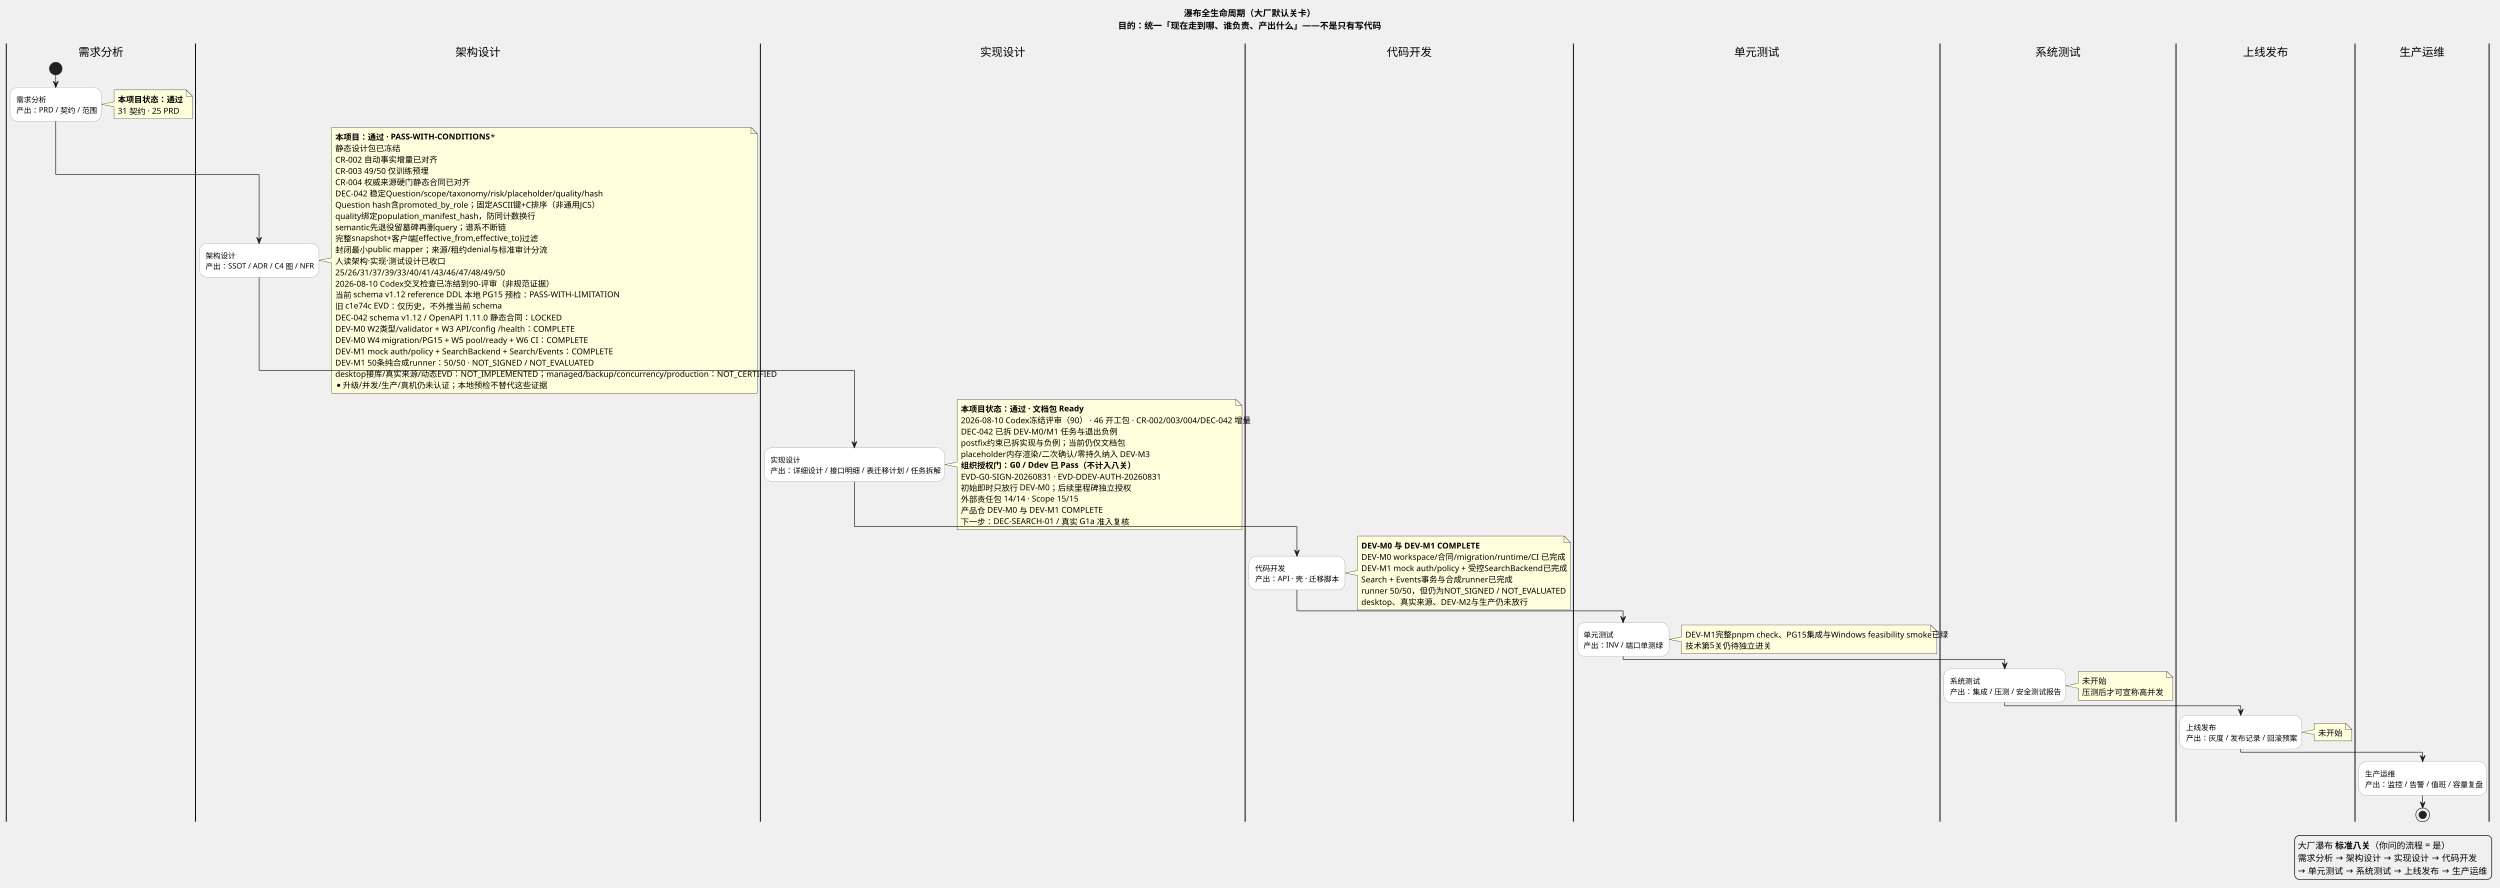
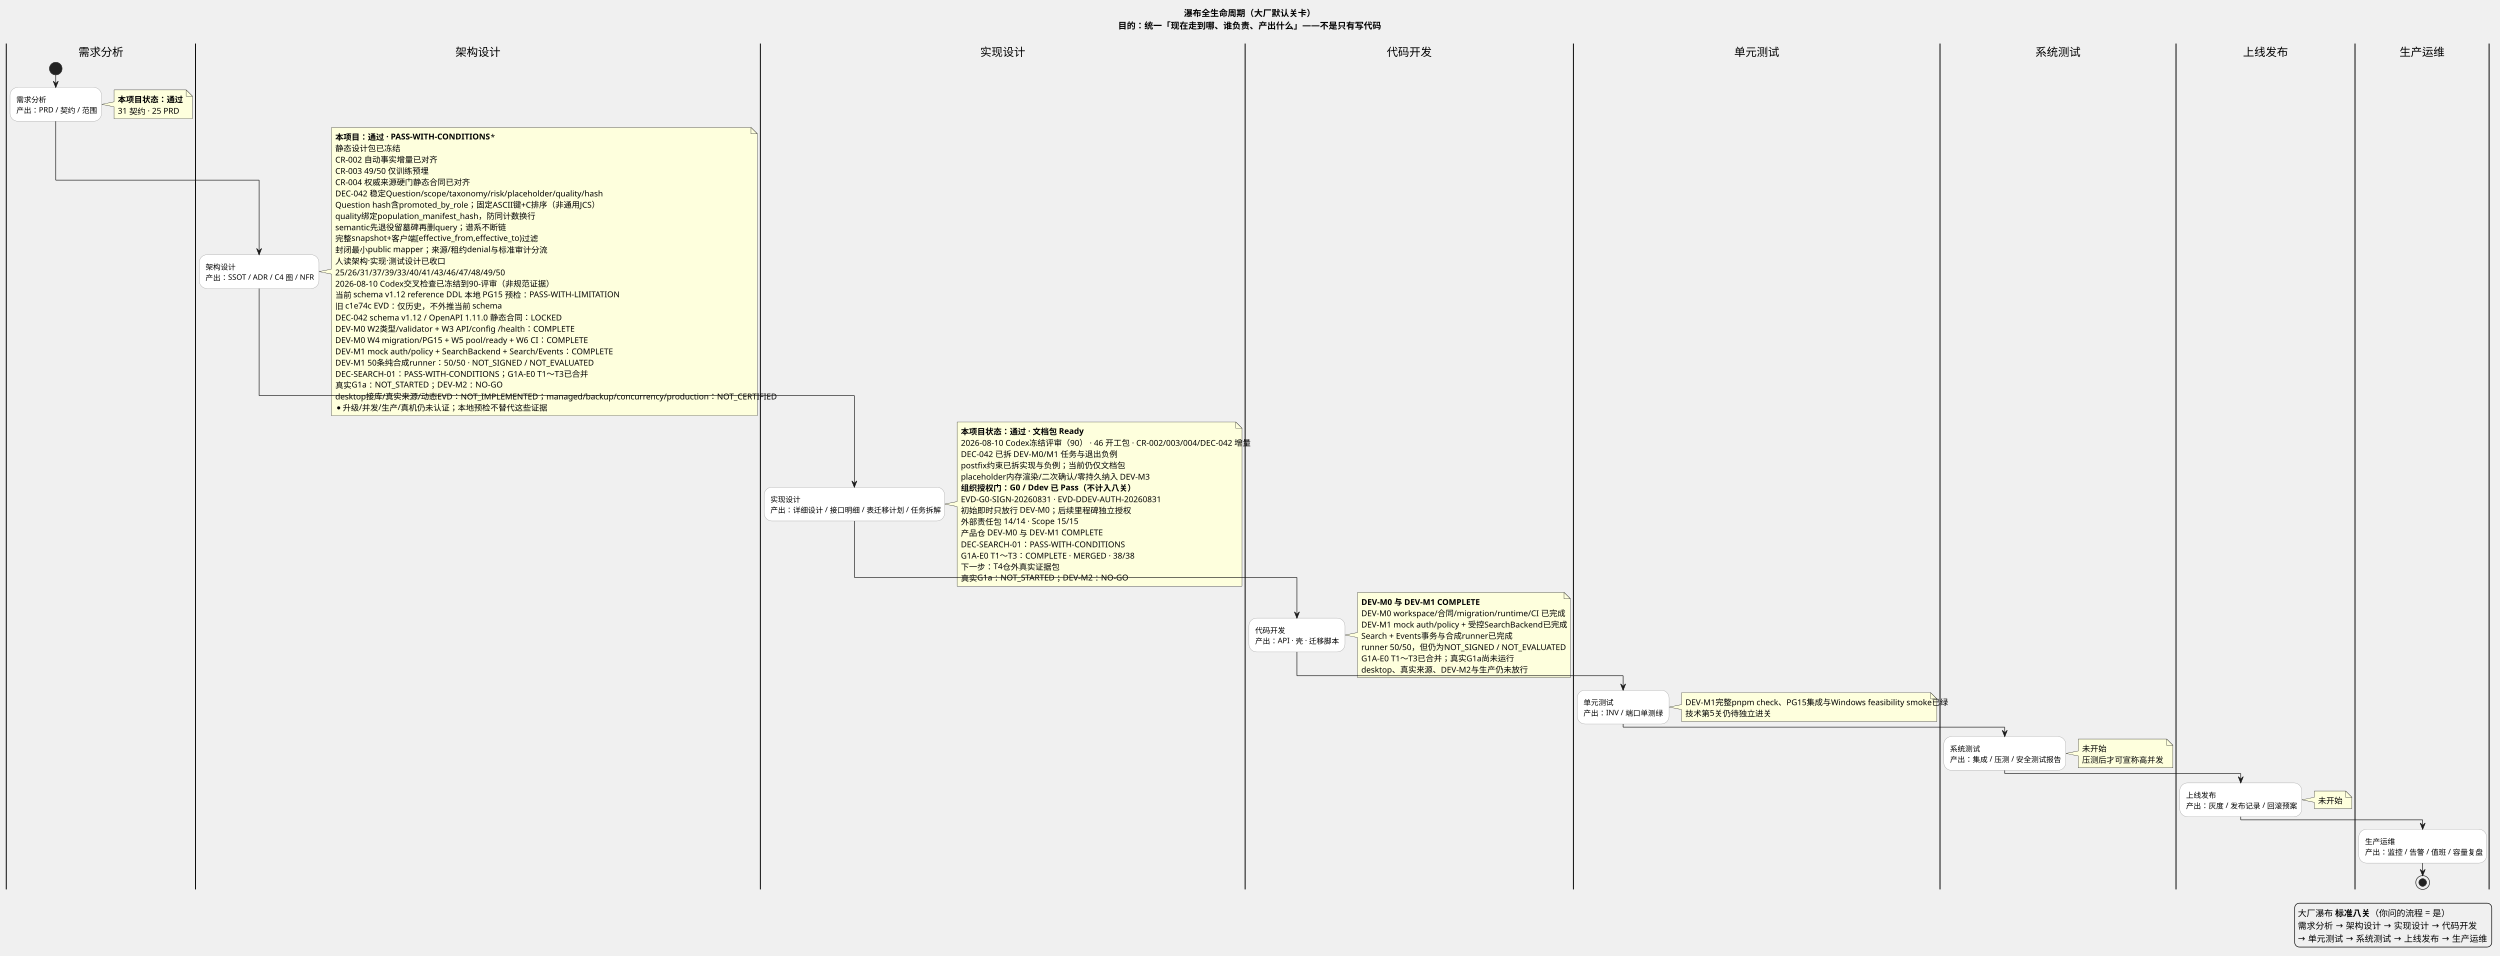
- <svg xmlns="http://www.w3.org/2000/svg" class="diagram-svg" version="1.1" viewBox="0 0 3990 1417" width="3990" height="1417">
+ <svg xmlns="http://www.w3.org/2000/svg" class="diagram-svg" version="1.1" viewBox="0 0 3990 1525" width="3990" height="1525">
  <defs />
  <g>
    <g class="title" data-source-line="9">
      <text x="1889.42" y="26" font-size="14" fill="#000000" xml:space="preserve" style="white-space: pre" font-weight="bold" font-family="'PingFang SC, Microsoft YaHei, sans-serif'">瀑布全生命周期（大厂默认关卡）</text>
      <text x="1784.42" y="46" font-size="14" fill="#000000" xml:space="preserve" style="white-space: pre" font-weight="bold" font-family="'PingFang SC, Microsoft YaHei, sans-serif'">目的：统一「现在走到哪、谁负责、产出什么」——不是只有写代码</text>
    </g>
    <rect x="10" y="69.50" width="3963.85" height="25" fill="#00000000" stroke="#00000000" stroke-width="1" />
    <circle cx="89.01" cy="109.50" r="10" fill="#222222" stroke="#222222" stroke-width="1" />
    <path d="M182.01,143.50 L182.01,162.50 L162.01,166.50 L182.01,170.50 L182.01,189.50 A0,0 0 0 0 182.01,189.50 L307.01,189.50 A0,0 0 0 0 307.01,189.50 L307.01,153.50 L297.01,143.50 L182.01,143.50 A0,0 0 0 0 182.01,143.50" fill="#FEFFDD" stroke="#181818" stroke-width="0.50" />
    <path d="M297.01,143.50 L297.01,153.50 L307.01,153.50 L297.01,143.50" fill="#FEFFDD" stroke="#181818" stroke-width="0.50" />
    <text x="188.01" y="163.50" font-size="13" fill="#000000" xml:space="preserve" style="white-space: pre" font-weight="bold" font-family="'PingFang SC, Microsoft YaHei, sans-serif'">本项目状态：通过</text>
    <text x="188.01" y="181.50" font-size="13" fill="#000000" xml:space="preserve" style="white-space: pre" font-family="'PingFang SC, Microsoft YaHei, sans-serif'">31 契约 · 25 PRD</text>
    <rect x="16" y="139.50" width="146.01" height="54" rx="12.50" ry="12.50" fill="#FFFFFF" stroke="#999999" stroke-width="0.50" />
    <text x="26" y="163.50" font-size="12" fill="#000000" xml:space="preserve" style="white-space: pre" font-family="'PingFang SC, Microsoft YaHei, sans-serif'">需求分析</text>
    <text x="26" y="180.50" font-size="12" fill="#000000" xml:space="preserve" style="white-space: pre" font-family="'PingFang SC, Microsoft YaHei, sans-serif'">产出：PRD / 契约 / 范围</text>
-     <line x1="10" y1="69.50" x2="10" y2="1311.50" stroke="#000000" stroke-width="1.50" />
-     <path d="M529.04,203.50 L529.04,411.50 L509.04,415.50 L529.04,419.50 L529.04,627.50 A0,0 0 0 0 529.04,627.50 L1208.54,627.50 A0,0 0 0 0 1208.54,627.50 L1208.54,213.50 L1198.54,203.50 L529.04,203.50 A0,0 0 0 0 529.04,203.50" fill="#FEFFDD" stroke="#181818" stroke-width="0.50" />
+     <line x1="10" y1="69.50" x2="10" y2="1419.50" stroke="#000000" stroke-width="1.50" />
+     <path d="M529.04,203.50 L529.04,429.50 L509.04,433.50 L529.04,437.50 L529.04,663.50 A0,0 0 0 0 529.04,663.50 L1208.54,663.50 A0,0 0 0 0 1208.54,663.50 L1208.54,213.50 L1198.54,203.50 L529.04,203.50 A0,0 0 0 0 529.04,203.50" fill="#FEFFDD" stroke="#181818" stroke-width="0.50" />
    <path d="M1198.54,203.50 L1198.54,213.50 L1208.54,213.50 L1198.54,203.50" fill="#FEFFDD" stroke="#181818" stroke-width="0.50" />
    <text x="535.04" y="223.50" font-size="13" fill="#000000" xml:space="preserve" style="white-space: pre" font-weight="bold" font-family="'PingFang SC, Microsoft YaHei, sans-serif'">本项目：通过 · PASS-WITH-CONDITIONS</text>
    <text x="782.92" y="223.50" font-size="13" fill="#000000" xml:space="preserve" style="white-space: pre" font-family="'PingFang SC, Microsoft YaHei, sans-serif'">*</text>
    <text x="535.04" y="241.50" font-size="13" fill="#000000" xml:space="preserve" style="white-space: pre" font-family="'PingFang SC, Microsoft YaHei, sans-serif'">静态设计包已冻结</text>
    <text x="535.04" y="259.50" font-size="13" fill="#000000" xml:space="preserve" style="white-space: pre" font-family="'PingFang SC, Microsoft YaHei, sans-serif'">CR-002 自动事实增量已对齐</text>
    <text x="535.04" y="277.50" font-size="13" fill="#000000" xml:space="preserve" style="white-space: pre" font-family="'PingFang SC, Microsoft YaHei, sans-serif'">CR-003 49/50 仅训练预埋</text>
    <text x="535.04" y="295.50" font-size="13" fill="#000000" xml:space="preserve" style="white-space: pre" font-family="'PingFang SC, Microsoft YaHei, sans-serif'">CR-004 权威来源硬门静态合同已对齐</text>
    <text x="535.04" y="313.50" font-size="13" fill="#000000" xml:space="preserve" style="white-space: pre" font-family="'PingFang SC, Microsoft YaHei, sans-serif'">DEC-042 稳定Question/scope/taxonomy/risk/placeholder/quality/hash</text>
    <text x="535.04" y="331.50" font-size="13" fill="#000000" xml:space="preserve" style="white-space: pre" font-family="'PingFang SC, Microsoft YaHei, sans-serif'">Question hash含promoted_by_role；固定ASCII键+C排序（非通用JCS）</text>
    <text x="535.04" y="349.50" font-size="13" fill="#000000" xml:space="preserve" style="white-space: pre" font-family="'PingFang SC, Microsoft YaHei, sans-serif'">quality绑定population_manifest_hash，防同计数换行</text>
    <text x="535.04" y="367.50" font-size="13" fill="#000000" xml:space="preserve" style="white-space: pre" font-family="'PingFang SC, Microsoft YaHei, sans-serif'">semantic先退役留墓碑再删query；谱系不断链</text>
    <text x="535.04" y="385.50" font-size="13" fill="#000000" xml:space="preserve" style="white-space: pre" font-family="'PingFang SC, Microsoft YaHei, sans-serif'">完整snapshot+客户端[effective_from,effective_to)过滤</text>
    <text x="535.04" y="403.50" font-size="13" fill="#000000" xml:space="preserve" style="white-space: pre" font-family="'PingFang SC, Microsoft YaHei, sans-serif'">封闭最小public mapper；来源/租约denial与标准审计分流</text>
    <text x="535.04" y="421.50" font-size="13" fill="#000000" xml:space="preserve" style="white-space: pre" font-family="'PingFang SC, Microsoft YaHei, sans-serif'">人读架构·实现·测试设计已收口</text>
    <text x="535.04" y="439.50" font-size="13" fill="#000000" xml:space="preserve" style="white-space: pre" font-family="'PingFang SC, Microsoft YaHei, sans-serif'">25/26/31/37/39/33/40/41/43/46/47/48/49/50</text>
    <text x="535.04" y="457.50" font-size="13" fill="#000000" xml:space="preserve" style="white-space: pre" font-family="'PingFang SC, Microsoft YaHei, sans-serif'">2026-08-10 Codex交叉检查已冻结到90-评审（非规范证据）</text>
    <text x="535.04" y="475.50" font-size="13" fill="#000000" xml:space="preserve" style="white-space: pre" font-family="'PingFang SC, Microsoft YaHei, sans-serif'">当前 schema v1.12 reference DDL 本地 PG15 预检：PASS-WITH-LIMITATION</text>
    <text x="535.04" y="493.50" font-size="13" fill="#000000" xml:space="preserve" style="white-space: pre" font-family="'PingFang SC, Microsoft YaHei, sans-serif'">旧 c1e74c EVD：仅历史，不外推当前 schema</text>
    <text x="535.04" y="511.50" font-size="13" fill="#000000" xml:space="preserve" style="white-space: pre" font-family="'PingFang SC, Microsoft YaHei, sans-serif'">DEC-042 schema v1.12 / OpenAPI 1.11.0 静态合同：LOCKED</text>
    <text x="535.04" y="529.50" font-size="13" fill="#000000" xml:space="preserve" style="white-space: pre" font-family="'PingFang SC, Microsoft YaHei, sans-serif'">DEV-M0 W2类型/validator + W3 API/config /health：COMPLETE</text>
    <text x="535.04" y="547.50" font-size="13" fill="#000000" xml:space="preserve" style="white-space: pre" font-family="'PingFang SC, Microsoft YaHei, sans-serif'">DEV-M0 W4 migration/PG15 + W5 pool/ready + W6 CI：COMPLETE</text>
    <text x="535.04" y="565.50" font-size="13" fill="#000000" xml:space="preserve" style="white-space: pre" font-family="'PingFang SC, Microsoft YaHei, sans-serif'">DEV-M1 mock auth/policy + SearchBackend + Search/Events：COMPLETE</text>
    <text x="535.04" y="583.50" font-size="13" fill="#000000" xml:space="preserve" style="white-space: pre" font-family="'PingFang SC, Microsoft YaHei, sans-serif'">DEV-M1 50条纯合成runner：50/50 · NOT_SIGNED / NOT_EVALUATED</text>
-     <text x="535.04" y="601.50" font-size="13" fill="#000000" xml:space="preserve" style="white-space: pre" font-family="'PingFang SC, Microsoft YaHei, sans-serif'">desktop接库/真实来源/动态EVD：NOT_IMPLEMENTED；managed/backup/concurrency/production：NOT_CERTIFIED</text>
-     <circle cx="540.54" cy="615" r="2.50" fill="#000000" stroke="#000000" stroke-width="0" />
-     <text x="547.04" y="619.50" font-size="13" fill="#000000" xml:space="preserve" style="white-space: pre" font-family="'PingFang SC, Microsoft YaHei, sans-serif'">升级/并发/生产/真机仍未认证；本地预检不替代这些证据</text>
-     <rect x="318.01" y="388.50" width="191.03" height="54" rx="12.50" ry="12.50" fill="#FFFFFF" stroke="#999999" stroke-width="0.50" />
-     <text x="328.01" y="412.50" font-size="12" fill="#000000" xml:space="preserve" style="white-space: pre" font-family="'PingFang SC, Microsoft YaHei, sans-serif'">架构设计</text>
-     <text x="328.01" y="429.50" font-size="12" fill="#000000" xml:space="preserve" style="white-space: pre" font-family="'PingFang SC, Microsoft YaHei, sans-serif'">产出：SSOT / ADR / C4 图 / NFR</text>
-     <line x1="312.01" y1="69.50" x2="312.01" y2="1311.50" stroke="#000000" stroke-width="1.50" />
-     <path d="M1527.54,637.50 L1527.54,737.50 L1507.54,741.50 L1527.54,745.50 L1527.54,845.50 A0,0 0 0 0 1527.54,845.50 L1982.23,845.50 A0,0 0 0 0 1982.23,845.50 L1982.23,647.50 L1972.23,637.50 L1527.54,637.50 A0,0 0 0 0 1527.54,637.50" fill="#FEFFDD" stroke="#181818" stroke-width="0.50" />
-     <path d="M1972.23,637.50 L1972.23,647.50 L1982.23,647.50 L1972.23,637.50" fill="#FEFFDD" stroke="#181818" stroke-width="0.50" />
-     <text x="1533.54" y="657.50" font-size="13" fill="#000000" xml:space="preserve" style="white-space: pre" font-weight="bold" font-family="'PingFang SC, Microsoft YaHei, sans-serif'">本项目状态：通过 · 文档包 Ready</text>
-     <text x="1533.54" y="675.50" font-size="13" fill="#000000" xml:space="preserve" style="white-space: pre" font-family="'PingFang SC, Microsoft YaHei, sans-serif'">2026-08-10 Codex冻结评审（90） · 46 开工包 · CR-002/003/004/DEC-042 增量</text>
-     <text x="1533.54" y="693.50" font-size="13" fill="#000000" xml:space="preserve" style="white-space: pre" font-family="'PingFang SC, Microsoft YaHei, sans-serif'">DEC-042 已拆 DEV-M0/M1 任务与退出负例</text>
-     <text x="1533.54" y="711.50" font-size="13" fill="#000000" xml:space="preserve" style="white-space: pre" font-family="'PingFang SC, Microsoft YaHei, sans-serif'">postfix约束已拆实现与负例；当前仍仅文档包</text>
-     <text x="1533.54" y="729.50" font-size="13" fill="#000000" xml:space="preserve" style="white-space: pre" font-family="'PingFang SC, Microsoft YaHei, sans-serif'">placeholder内存渲染/二次确认/零持久纳入 DEV-M3</text>
-     <text x="1533.54" y="747.50" font-size="13" fill="#000000" xml:space="preserve" style="white-space: pre" font-weight="bold" font-family="'PingFang SC, Microsoft YaHei, sans-serif'">组织授权门：G0 / Ddev 已 Pass（不计入八关）</text>
-     <text x="1533.54" y="765.50" font-size="13" fill="#000000" xml:space="preserve" style="white-space: pre" font-family="'PingFang SC, Microsoft YaHei, sans-serif'">EVD-G0-SIGN-20260831 · EVD-DDEV-AUTH-20260831</text>
-     <text x="1533.54" y="783.50" font-size="13" fill="#000000" xml:space="preserve" style="white-space: pre" font-family="'PingFang SC, Microsoft YaHei, sans-serif'">初始即时只放行 DEV-M0；后续里程碑独立授权</text>
-     <text x="1533.54" y="801.50" font-size="13" fill="#000000" xml:space="preserve" style="white-space: pre" font-family="'PingFang SC, Microsoft YaHei, sans-serif'">外部责任包 14/14 · Scope 15/15</text>
-     <text x="1533.54" y="819.50" font-size="13" fill="#000000" xml:space="preserve" style="white-space: pre" font-family="'PingFang SC, Microsoft YaHei, sans-serif'">产品仓 DEV-M0 与 DEV-M1 COMPLETE</text>
-     <text x="1533.54" y="837.50" font-size="13" fill="#000000" xml:space="preserve" style="white-space: pre" font-family="'PingFang SC, Microsoft YaHei, sans-serif'">下一步：DEC-SEARCH-01 / 真实 G1a 准入复核</text>
-     <rect x="1219.54" y="714.50" width="288.00" height="54" rx="12.50" ry="12.50" fill="#FFFFFF" stroke="#999999" stroke-width="0.50" />
-     <text x="1229.54" y="738.50" font-size="12" fill="#000000" xml:space="preserve" style="white-space: pre" font-family="'PingFang SC, Microsoft YaHei, sans-serif'">实现设计</text>
-     <text x="1229.54" y="755.50" font-size="12" fill="#000000" xml:space="preserve" style="white-space: pre" font-family="'PingFang SC, Microsoft YaHei, sans-serif'">产出：详细设计 / 接口明细 / 表迁移计划 / 任务拆解</text>
-     <line x1="1213.54" y1="69.50" x2="1213.54" y2="1311.50" stroke="#000000" stroke-width="1.50" />
-     <path d="M2166.56,855.50 L2166.56,910.50 L2146.56,914.50 L2166.56,918.50 L2166.56,973.50 A0,0 0 0 0 2166.56,973.50 L2506.15,973.50 A0,0 0 0 0 2506.15,973.50 L2506.15,865.50 L2496.15,855.50 L2166.56,855.50 A0,0 0 0 0 2166.56,855.50" fill="#FEFFDD" stroke="#181818" stroke-width="0.50" />
-     <path d="M2496.15,855.50 L2496.15,865.50 L2506.15,865.50 L2496.15,855.50" fill="#FEFFDD" stroke="#181818" stroke-width="0.50" />
-     <text x="2172.56" y="875.50" font-size="13" fill="#000000" xml:space="preserve" style="white-space: pre" font-weight="bold" font-family="'PingFang SC, Microsoft YaHei, sans-serif'">DEV-M0 与 DEV-M1 COMPLETE</text>
-     <text x="2172.56" y="893.50" font-size="13" fill="#000000" xml:space="preserve" style="white-space: pre" font-family="'PingFang SC, Microsoft YaHei, sans-serif'">DEV-M0 workspace/合同/migration/runtime/CI 已完成</text>
-     <text x="2172.56" y="911.50" font-size="13" fill="#000000" xml:space="preserve" style="white-space: pre" font-family="'PingFang SC, Microsoft YaHei, sans-serif'">DEV-M1 mock auth/policy + 受控SearchBackend已完成</text>
-     <text x="2172.56" y="929.50" font-size="13" fill="#000000" xml:space="preserve" style="white-space: pre" font-family="'PingFang SC, Microsoft YaHei, sans-serif'">Search + Events事务与合成runner已完成</text>
-     <text x="2172.56" y="947.50" font-size="13" fill="#000000" xml:space="preserve" style="white-space: pre" font-family="'PingFang SC, Microsoft YaHei, sans-serif'">runner 50/50，但仍为NOT_SIGNED / NOT_EVALUATED</text>
-     <text x="2172.56" y="965.50" font-size="13" fill="#000000" xml:space="preserve" style="white-space: pre" font-family="'PingFang SC, Microsoft YaHei, sans-serif'">desktop、真实来源、DEV-M2与生产仍未放行</text>
-     <rect x="1993.23" y="887.50" width="153.34" height="54" rx="12.50" ry="12.50" fill="#FFFFFF" stroke="#999999" stroke-width="0.50" />
-     <text x="2003.23" y="911.50" font-size="12" fill="#000000" xml:space="preserve" style="white-space: pre" font-family="'PingFang SC, Microsoft YaHei, sans-serif'">代码开发</text>
-     <text x="2003.23" y="928.50" font-size="12" fill="#000000" xml:space="preserve" style="white-space: pre" font-family="'PingFang SC, Microsoft YaHei, sans-serif'">产出：API · 壳 · 迁移脚本</text>
-     <line x1="1987.23" y1="69.50" x2="1987.23" y2="1311.50" stroke="#000000" stroke-width="1.50" />
-     <path d="M2683.81,997.50 L2683.81,1016.50 L2663.81,1020.50 L2683.81,1024.50 L2683.81,1043.50 A0,0 0 0 0 2683.81,1043.50 L3091.26,1043.50 A0,0 0 0 0 3091.26,1043.50 L3091.26,1007.50 L3081.26,997.50 L2683.81,997.50 A0,0 0 0 0 2683.81,997.50" fill="#FEFFDD" stroke="#181818" stroke-width="0.50" />
-     <path d="M3081.26,997.50 L3081.26,1007.50 L3091.26,1007.50 L3081.26,997.50" fill="#FEFFDD" stroke="#181818" stroke-width="0.50" />
-     <text x="2689.81" y="1017.50" font-size="13" fill="#000000" xml:space="preserve" style="white-space: pre" font-family="'PingFang SC, Microsoft YaHei, sans-serif'">DEV-M1完整pnpm check、PG15集成与Windows feasibility smoke已绿</text>
-     <text x="2689.81" y="1035.50" font-size="13" fill="#000000" xml:space="preserve" style="white-space: pre" font-family="'PingFang SC, Microsoft YaHei, sans-serif'">技术第5关仍待独立进关</text>
-     <rect x="2517.15" y="993.50" width="146.66" height="54" rx="12.50" ry="12.50" fill="#FFFFFF" stroke="#999999" stroke-width="0.50" />
-     <text x="2527.15" y="1017.50" font-size="12" fill="#000000" xml:space="preserve" style="white-space: pre" font-family="'PingFang SC, Microsoft YaHei, sans-serif'">单元测试</text>
-     <text x="2527.15" y="1034.50" font-size="12" fill="#000000" xml:space="preserve" style="white-space: pre" font-family="'PingFang SC, Microsoft YaHei, sans-serif'">产出：INV / 端口单测绿</text>
-     <line x1="2511.15" y1="69.50" x2="2511.15" y2="1311.50" stroke="#000000" stroke-width="1.50" />
-     <path d="M3316.93,1071.50 L3316.93,1090.50 L3296.93,1094.50 L3316.93,1098.50 L3316.93,1117.50 A0,0 0 0 0 3316.93,1117.50 L3467.93,1117.50 A0,0 0 0 0 3467.93,1117.50 L3467.93,1081.50 L3457.93,1071.50 L3316.93,1071.50 A0,0 0 0 0 3316.93,1071.50" fill="#FEFFDD" stroke="#181818" stroke-width="0.50" />
-     <path d="M3457.93,1071.50 L3457.93,1081.50 L3467.93,1081.50 L3457.93,1071.50" fill="#FEFFDD" stroke="#181818" stroke-width="0.50" />
-     <text x="3322.93" y="1091.50" font-size="13" fill="#000000" xml:space="preserve" style="white-space: pre" font-family="'PingFang SC, Microsoft YaHei, sans-serif'">未开始</text>
-     <text x="3322.93" y="1109.50" font-size="13" fill="#000000" xml:space="preserve" style="white-space: pre" font-family="'PingFang SC, Microsoft YaHei, sans-serif'">压测后才可宣称高并发</text>
-     <rect x="3102.26" y="1067.50" width="194.67" height="54" rx="12.50" ry="12.50" fill="#FFFFFF" stroke="#999999" stroke-width="0.50" />
-     <text x="3112.26" y="1091.50" font-size="12" fill="#000000" xml:space="preserve" style="white-space: pre" font-family="'PingFang SC, Microsoft YaHei, sans-serif'">系统测试</text>
-     <text x="3112.26" y="1108.50" font-size="12" fill="#000000" xml:space="preserve" style="white-space: pre" font-family="'PingFang SC, Microsoft YaHei, sans-serif'">产出：集成 / 压测 / 安全测试报告</text>
-     <line x1="3096.26" y1="69.50" x2="3096.26" y2="1311.50" stroke="#000000" stroke-width="1.50" />
-     <path d="M3693.60,1154.50 L3693.60,1164.50 L3673.60,1168.50 L3693.60,1172.50 L3693.60,1182.50 A0,0 0 0 0 3693.60,1182.50 L3753.60,1182.50 A0,0 0 0 0 3753.60,1182.50 L3753.60,1164.50 L3743.60,1154.50 L3693.60,1154.50 A0,0 0 0 0 3693.60,1154.50" fill="#FEFFDD" stroke="#181818" stroke-width="0.50" />
-     <path d="M3743.60,1154.50 L3743.60,1164.50 L3753.60,1164.50 L3743.60,1154.50" fill="#FEFFDD" stroke="#181818" stroke-width="0.50" />
-     <text x="3699.60" y="1174.50" font-size="13" fill="#000000" xml:space="preserve" style="white-space: pre" font-family="'PingFang SC, Microsoft YaHei, sans-serif'">未开始</text>
-     <rect x="3478.93" y="1141.50" width="194.67" height="54" rx="12.50" ry="12.50" fill="#FFFFFF" stroke="#999999" stroke-width="0.50" />
-     <text x="3488.93" y="1165.50" font-size="12" fill="#000000" xml:space="preserve" style="white-space: pre" font-family="'PingFang SC, Microsoft YaHei, sans-serif'">上线发布</text>
-     <text x="3488.93" y="1182.50" font-size="12" fill="#000000" xml:space="preserve" style="white-space: pre" font-family="'PingFang SC, Microsoft YaHei, sans-serif'">产出：灰度 / 发布记录 / 回滚预案</text>
-     <line x1="3472.93" y1="69.50" x2="3472.93" y2="1311.50" stroke="#000000" stroke-width="1.50" />
-     <rect x="3764.60" y="1215.50" width="204.00" height="54" rx="12.50" ry="12.50" fill="#FFFFFF" stroke="#999999" stroke-width="0.50" />
-     <text x="3774.60" y="1239.50" font-size="12" fill="#000000" xml:space="preserve" style="white-space: pre" font-family="'PingFang SC, Microsoft YaHei, sans-serif'">生产运维</text>
-     <text x="3774.60" y="1256.50" font-size="12" fill="#000000" xml:space="preserve" style="white-space: pre" font-family="'PingFang SC, Microsoft YaHei, sans-serif'">产出：监控 / 告警 / 值班 / 容量复盘</text>
-     <circle cx="3866.60" cy="1300.50" r="11" fill="#00000000" stroke="#222222" stroke-width="1" />
-     <circle cx="3866.60" cy="1300.50" r="6" fill="#222222" stroke="#222222" stroke-width="1" />
-     <line x1="3758.60" y1="69.50" x2="3758.60" y2="1311.50" stroke="#000000" stroke-width="1.50" />
-     <line x1="3972.60" y1="69.50" x2="3972.60" y2="1311.50" stroke="#000000" stroke-width="1.50" />
+     <text x="535.04" y="601.50" font-size="13" fill="#000000" xml:space="preserve" style="white-space: pre" font-family="'PingFang SC, Microsoft YaHei, sans-serif'">DEC-SEARCH-01：PASS-WITH-CONDITIONS；G1A-E0 T1～T3已合并</text>
+     <text x="535.04" y="619.50" font-size="13" fill="#000000" xml:space="preserve" style="white-space: pre" font-family="'PingFang SC, Microsoft YaHei, sans-serif'">真实G1a：NOT_STARTED；DEV-M2：NO-GO</text>
+     <text x="535.04" y="637.50" font-size="13" fill="#000000" xml:space="preserve" style="white-space: pre" font-family="'PingFang SC, Microsoft YaHei, sans-serif'">desktop接库/真实来源/动态EVD：NOT_IMPLEMENTED；managed/backup/concurrency/production：NOT_CERTIFIED</text>
+     <circle cx="540.54" cy="651" r="2.50" fill="#000000" stroke="#000000" stroke-width="0" />
+     <text x="547.04" y="655.50" font-size="13" fill="#000000" xml:space="preserve" style="white-space: pre" font-family="'PingFang SC, Microsoft YaHei, sans-serif'">升级/并发/生产/真机仍未认证；本地预检不替代这些证据</text>
+     <rect x="318.01" y="406.50" width="191.03" height="54" rx="12.50" ry="12.50" fill="#FFFFFF" stroke="#999999" stroke-width="0.50" />
+     <text x="328.01" y="430.50" font-size="12" fill="#000000" xml:space="preserve" style="white-space: pre" font-family="'PingFang SC, Microsoft YaHei, sans-serif'">架构设计</text>
+     <text x="328.01" y="447.50" font-size="12" fill="#000000" xml:space="preserve" style="white-space: pre" font-family="'PingFang SC, Microsoft YaHei, sans-serif'">产出：SSOT / ADR / C4 图 / NFR</text>
+     <line x1="312.01" y1="69.50" x2="312.01" y2="1419.50" stroke="#000000" stroke-width="1.50" />
+     <path d="M1527.54,673.50 L1527.54,800.50 L1507.54,804.50 L1527.54,808.50 L1527.54,935.50 A0,0 0 0 0 1527.54,935.50 L1982.23,935.50 A0,0 0 0 0 1982.23,935.50 L1982.23,683.50 L1972.23,673.50 L1527.54,673.50 A0,0 0 0 0 1527.54,673.50" fill="#FEFFDD" stroke="#181818" stroke-width="0.50" />
+     <path d="M1972.23,673.50 L1972.23,683.50 L1982.23,683.50 L1972.23,673.50" fill="#FEFFDD" stroke="#181818" stroke-width="0.50" />
+     <text x="1533.54" y="693.50" font-size="13" fill="#000000" xml:space="preserve" style="white-space: pre" font-weight="bold" font-family="'PingFang SC, Microsoft YaHei, sans-serif'">本项目状态：通过 · 文档包 Ready</text>
+     <text x="1533.54" y="711.50" font-size="13" fill="#000000" xml:space="preserve" style="white-space: pre" font-family="'PingFang SC, Microsoft YaHei, sans-serif'">2026-08-10 Codex冻结评审（90） · 46 开工包 · CR-002/003/004/DEC-042 增量</text>
+     <text x="1533.54" y="729.50" font-size="13" fill="#000000" xml:space="preserve" style="white-space: pre" font-family="'PingFang SC, Microsoft YaHei, sans-serif'">DEC-042 已拆 DEV-M0/M1 任务与退出负例</text>
+     <text x="1533.54" y="747.50" font-size="13" fill="#000000" xml:space="preserve" style="white-space: pre" font-family="'PingFang SC, Microsoft YaHei, sans-serif'">postfix约束已拆实现与负例；当前仍仅文档包</text>
+     <text x="1533.54" y="765.50" font-size="13" fill="#000000" xml:space="preserve" style="white-space: pre" font-family="'PingFang SC, Microsoft YaHei, sans-serif'">placeholder内存渲染/二次确认/零持久纳入 DEV-M3</text>
+     <text x="1533.54" y="783.50" font-size="13" fill="#000000" xml:space="preserve" style="white-space: pre" font-weight="bold" font-family="'PingFang SC, Microsoft YaHei, sans-serif'">组织授权门：G0 / Ddev 已 Pass（不计入八关）</text>
+     <text x="1533.54" y="801.50" font-size="13" fill="#000000" xml:space="preserve" style="white-space: pre" font-family="'PingFang SC, Microsoft YaHei, sans-serif'">EVD-G0-SIGN-20260831 · EVD-DDEV-AUTH-20260831</text>
+     <text x="1533.54" y="819.50" font-size="13" fill="#000000" xml:space="preserve" style="white-space: pre" font-family="'PingFang SC, Microsoft YaHei, sans-serif'">初始即时只放行 DEV-M0；后续里程碑独立授权</text>
+     <text x="1533.54" y="837.50" font-size="13" fill="#000000" xml:space="preserve" style="white-space: pre" font-family="'PingFang SC, Microsoft YaHei, sans-serif'">外部责任包 14/14 · Scope 15/15</text>
+     <text x="1533.54" y="855.50" font-size="13" fill="#000000" xml:space="preserve" style="white-space: pre" font-family="'PingFang SC, Microsoft YaHei, sans-serif'">产品仓 DEV-M0 与 DEV-M1 COMPLETE</text>
+     <text x="1533.54" y="873.50" font-size="13" fill="#000000" xml:space="preserve" style="white-space: pre" font-family="'PingFang SC, Microsoft YaHei, sans-serif'">DEC-SEARCH-01：PASS-WITH-CONDITIONS</text>
+     <text x="1533.54" y="891.50" font-size="13" fill="#000000" xml:space="preserve" style="white-space: pre" font-family="'PingFang SC, Microsoft YaHei, sans-serif'">G1A-E0 T1～T3：COMPLETE · MERGED · 38/38</text>
+     <text x="1533.54" y="909.50" font-size="13" fill="#000000" xml:space="preserve" style="white-space: pre" font-family="'PingFang SC, Microsoft YaHei, sans-serif'">下一步：T4仓外真实证据包</text>
+     <text x="1533.54" y="927.50" font-size="13" fill="#000000" xml:space="preserve" style="white-space: pre" font-family="'PingFang SC, Microsoft YaHei, sans-serif'">真实G1a：NOT_STARTED；DEV-M2：NO-GO</text>
+     <rect x="1219.54" y="777.50" width="288.00" height="54" rx="12.50" ry="12.50" fill="#FFFFFF" stroke="#999999" stroke-width="0.50" />
+     <text x="1229.54" y="801.50" font-size="12" fill="#000000" xml:space="preserve" style="white-space: pre" font-family="'PingFang SC, Microsoft YaHei, sans-serif'">实现设计</text>
+     <text x="1229.54" y="818.50" font-size="12" fill="#000000" xml:space="preserve" style="white-space: pre" font-family="'PingFang SC, Microsoft YaHei, sans-serif'">产出：详细设计 / 接口明细 / 表迁移计划 / 任务拆解</text>
+     <line x1="1213.54" y1="69.50" x2="1213.54" y2="1419.50" stroke="#000000" stroke-width="1.50" />
+     <path d="M2166.56,945.50 L2166.56,1009.50 L2146.56,1013.50 L2166.56,1017.50 L2166.56,1081.50 A0,0 0 0 0 2166.56,1081.50 L2506.15,1081.50 A0,0 0 0 0 2506.15,1081.50 L2506.15,955.50 L2496.15,945.50 L2166.56,945.50 A0,0 0 0 0 2166.56,945.50" fill="#FEFFDD" stroke="#181818" stroke-width="0.50" />
+     <path d="M2496.15,945.50 L2496.15,955.50 L2506.15,955.50 L2496.15,945.50" fill="#FEFFDD" stroke="#181818" stroke-width="0.50" />
+     <text x="2172.56" y="965.50" font-size="13" fill="#000000" xml:space="preserve" style="white-space: pre" font-weight="bold" font-family="'PingFang SC, Microsoft YaHei, sans-serif'">DEV-M0 与 DEV-M1 COMPLETE</text>
+     <text x="2172.56" y="983.50" font-size="13" fill="#000000" xml:space="preserve" style="white-space: pre" font-family="'PingFang SC, Microsoft YaHei, sans-serif'">DEV-M0 workspace/合同/migration/runtime/CI 已完成</text>
+     <text x="2172.56" y="1001.50" font-size="13" fill="#000000" xml:space="preserve" style="white-space: pre" font-family="'PingFang SC, Microsoft YaHei, sans-serif'">DEV-M1 mock auth/policy + 受控SearchBackend已完成</text>
+     <text x="2172.56" y="1019.50" font-size="13" fill="#000000" xml:space="preserve" style="white-space: pre" font-family="'PingFang SC, Microsoft YaHei, sans-serif'">Search + Events事务与合成runner已完成</text>
+     <text x="2172.56" y="1037.50" font-size="13" fill="#000000" xml:space="preserve" style="white-space: pre" font-family="'PingFang SC, Microsoft YaHei, sans-serif'">runner 50/50，但仍为NOT_SIGNED / NOT_EVALUATED</text>
+     <text x="2172.56" y="1055.50" font-size="13" fill="#000000" xml:space="preserve" style="white-space: pre" font-family="'PingFang SC, Microsoft YaHei, sans-serif'">G1A-E0 T1～T3已合并；真实G1a尚未运行</text>
+     <text x="2172.56" y="1073.50" font-size="13" fill="#000000" xml:space="preserve" style="white-space: pre" font-family="'PingFang SC, Microsoft YaHei, sans-serif'">desktop、真实来源、DEV-M2与生产仍未放行</text>
+     <rect x="1993.23" y="986.50" width="153.34" height="54" rx="12.50" ry="12.50" fill="#FFFFFF" stroke="#999999" stroke-width="0.50" />
+     <text x="2003.23" y="1010.50" font-size="12" fill="#000000" xml:space="preserve" style="white-space: pre" font-family="'PingFang SC, Microsoft YaHei, sans-serif'">代码开发</text>
+     <text x="2003.23" y="1027.50" font-size="12" fill="#000000" xml:space="preserve" style="white-space: pre" font-family="'PingFang SC, Microsoft YaHei, sans-serif'">产出：API · 壳 · 迁移脚本</text>
+     <line x1="1987.23" y1="69.50" x2="1987.23" y2="1419.50" stroke="#000000" stroke-width="1.50" />
+     <path d="M2683.81,1105.50 L2683.81,1124.50 L2663.81,1128.50 L2683.81,1132.50 L2683.81,1151.50 A0,0 0 0 0 2683.81,1151.50 L3091.26,1151.50 A0,0 0 0 0 3091.26,1151.50 L3091.26,1115.50 L3081.26,1105.50 L2683.81,1105.50 A0,0 0 0 0 2683.81,1105.50" fill="#FEFFDD" stroke="#181818" stroke-width="0.50" />
+     <path d="M3081.26,1105.50 L3081.26,1115.50 L3091.26,1115.50 L3081.26,1105.50" fill="#FEFFDD" stroke="#181818" stroke-width="0.50" />
+     <text x="2689.81" y="1125.50" font-size="13" fill="#000000" xml:space="preserve" style="white-space: pre" font-family="'PingFang SC, Microsoft YaHei, sans-serif'">DEV-M1完整pnpm check、PG15集成与Windows feasibility smoke已绿</text>
+     <text x="2689.81" y="1143.50" font-size="13" fill="#000000" xml:space="preserve" style="white-space: pre" font-family="'PingFang SC, Microsoft YaHei, sans-serif'">技术第5关仍待独立进关</text>
+     <rect x="2517.15" y="1101.50" width="146.66" height="54" rx="12.50" ry="12.50" fill="#FFFFFF" stroke="#999999" stroke-width="0.50" />
+     <text x="2527.15" y="1125.50" font-size="12" fill="#000000" xml:space="preserve" style="white-space: pre" font-family="'PingFang SC, Microsoft YaHei, sans-serif'">单元测试</text>
+     <text x="2527.15" y="1142.50" font-size="12" fill="#000000" xml:space="preserve" style="white-space: pre" font-family="'PingFang SC, Microsoft YaHei, sans-serif'">产出：INV / 端口单测绿</text>
+     <line x1="2511.15" y1="69.50" x2="2511.15" y2="1419.50" stroke="#000000" stroke-width="1.50" />
+     <path d="M3316.93,1179.50 L3316.93,1198.50 L3296.93,1202.50 L3316.93,1206.50 L3316.93,1225.50 A0,0 0 0 0 3316.93,1225.50 L3467.93,1225.50 A0,0 0 0 0 3467.93,1225.50 L3467.93,1189.50 L3457.93,1179.50 L3316.93,1179.50 A0,0 0 0 0 3316.93,1179.50" fill="#FEFFDD" stroke="#181818" stroke-width="0.50" />
+     <path d="M3457.93,1179.50 L3457.93,1189.50 L3467.93,1189.50 L3457.93,1179.50" fill="#FEFFDD" stroke="#181818" stroke-width="0.50" />
+     <text x="3322.93" y="1199.50" font-size="13" fill="#000000" xml:space="preserve" style="white-space: pre" font-family="'PingFang SC, Microsoft YaHei, sans-serif'">未开始</text>
+     <text x="3322.93" y="1217.50" font-size="13" fill="#000000" xml:space="preserve" style="white-space: pre" font-family="'PingFang SC, Microsoft YaHei, sans-serif'">压测后才可宣称高并发</text>
+     <rect x="3102.26" y="1175.50" width="194.67" height="54" rx="12.50" ry="12.50" fill="#FFFFFF" stroke="#999999" stroke-width="0.50" />
+     <text x="3112.26" y="1199.50" font-size="12" fill="#000000" xml:space="preserve" style="white-space: pre" font-family="'PingFang SC, Microsoft YaHei, sans-serif'">系统测试</text>
+     <text x="3112.26" y="1216.50" font-size="12" fill="#000000" xml:space="preserve" style="white-space: pre" font-family="'PingFang SC, Microsoft YaHei, sans-serif'">产出：集成 / 压测 / 安全测试报告</text>
+     <line x1="3096.26" y1="69.50" x2="3096.26" y2="1419.50" stroke="#000000" stroke-width="1.50" />
+     <path d="M3693.60,1262.50 L3693.60,1272.50 L3673.60,1276.50 L3693.60,1280.50 L3693.60,1290.50 A0,0 0 0 0 3693.60,1290.50 L3753.60,1290.50 A0,0 0 0 0 3753.60,1290.50 L3753.60,1272.50 L3743.60,1262.50 L3693.60,1262.50 A0,0 0 0 0 3693.60,1262.50" fill="#FEFFDD" stroke="#181818" stroke-width="0.50" />
+     <path d="M3743.60,1262.50 L3743.60,1272.50 L3753.60,1272.50 L3743.60,1262.50" fill="#FEFFDD" stroke="#181818" stroke-width="0.50" />
+     <text x="3699.60" y="1282.50" font-size="13" fill="#000000" xml:space="preserve" style="white-space: pre" font-family="'PingFang SC, Microsoft YaHei, sans-serif'">未开始</text>
+     <rect x="3478.93" y="1249.50" width="194.67" height="54" rx="12.50" ry="12.50" fill="#FFFFFF" stroke="#999999" stroke-width="0.50" />
+     <text x="3488.93" y="1273.50" font-size="12" fill="#000000" xml:space="preserve" style="white-space: pre" font-family="'PingFang SC, Microsoft YaHei, sans-serif'">上线发布</text>
+     <text x="3488.93" y="1290.50" font-size="12" fill="#000000" xml:space="preserve" style="white-space: pre" font-family="'PingFang SC, Microsoft YaHei, sans-serif'">产出：灰度 / 发布记录 / 回滚预案</text>
+     <line x1="3472.93" y1="69.50" x2="3472.93" y2="1419.50" stroke="#000000" stroke-width="1.50" />
+     <rect x="3764.60" y="1323.50" width="204.00" height="54" rx="12.50" ry="12.50" fill="#FFFFFF" stroke="#999999" stroke-width="0.50" />
+     <text x="3774.60" y="1347.50" font-size="12" fill="#000000" xml:space="preserve" style="white-space: pre" font-family="'PingFang SC, Microsoft YaHei, sans-serif'">生产运维</text>
+     <text x="3774.60" y="1364.50" font-size="12" fill="#000000" xml:space="preserve" style="white-space: pre" font-family="'PingFang SC, Microsoft YaHei, sans-serif'">产出：监控 / 告警 / 值班 / 容量复盘</text>
+     <circle cx="3866.60" cy="1408.50" r="11" fill="#00000000" stroke="#222222" stroke-width="1" />
+     <circle cx="3866.60" cy="1408.50" r="6" fill="#222222" stroke="#222222" stroke-width="1" />
+     <line x1="3758.60" y1="69.50" x2="3758.60" y2="1419.50" stroke="#000000" stroke-width="1.50" />
+     <line x1="3972.60" y1="69.50" x2="3972.60" y2="1419.50" stroke="#000000" stroke-width="1.50" />
    <line x1="89.01" y1="119.50" x2="89.01" y2="139.50" stroke="#181818" stroke-width="1" />
    <polygon points="85.01,129.50 89.01,139.50 93.01,129.50 89.01,133.50" fill="#181818" stroke="#181818" stroke-width="1" />
-     <line x1="3866.60" y1="1269.50" x2="3866.60" y2="1289.50" stroke="#181818" stroke-width="1" />
-     <polygon points="3862.60,1279.50 3866.60,1289.50 3870.60,1279.50 3866.60,1283.50" fill="#181818" stroke="#181818" stroke-width="1" />
-     <line x1="89.01" y1="193.50" x2="89.01" y2="278.50" stroke="#181818" stroke-width="1" />
-     <line x1="89.01" y1="278.50" x2="413.53" y2="278.50" stroke="#181818" stroke-width="1" />
-     <line x1="413.53" y1="278.50" x2="413.53" y2="388.50" stroke="#181818" stroke-width="1" />
-     <polygon points="409.53,378.50 413.53,388.50 417.53,378.50 413.53,382.50" fill="#181818" stroke="#181818" stroke-width="1" />
-     <line x1="413.53" y1="442.50" x2="413.53" y2="591" stroke="#181818" stroke-width="1" />
-     <line x1="413.53" y1="591" x2="1363.54" y2="591" stroke="#181818" stroke-width="1" />
-     <line x1="1363.54" y1="591" x2="1363.54" y2="714.50" stroke="#181818" stroke-width="1" />
-     <polygon points="1359.54,704.50 1363.54,714.50 1367.54,704.50 1363.54,708.50" fill="#181818" stroke="#181818" stroke-width="1" />
-     <line x1="1363.54" y1="768.50" x2="1363.54" y2="840.50" stroke="#181818" stroke-width="1" />
-     <line x1="1363.54" y1="840.50" x2="2069.90" y2="840.50" stroke="#181818" stroke-width="1" />
-     <line x1="2069.90" y1="840.50" x2="2069.90" y2="887.50" stroke="#181818" stroke-width="1" />
-     <polygon points="2065.90,877.50 2069.90,887.50 2073.90,877.50 2069.90,881.50" fill="#181818" stroke="#181818" stroke-width="1" />
-     <line x1="2069.90" y1="941.50" x2="2069.90" y2="975" stroke="#181818" stroke-width="1" />
-     <line x1="2069.90" y1="975" x2="2590.48" y2="975" stroke="#181818" stroke-width="1" />
-     <line x1="2590.48" y1="975" x2="2590.48" y2="993.50" stroke="#181818" stroke-width="1" />
-     <polygon points="2586.48,983.50 2590.48,993.50 2594.48,983.50 2590.48,987.50" fill="#181818" stroke="#181818" stroke-width="1" />
-     <line x1="2590.48" y1="1047.50" x2="2590.48" y2="1052.50" stroke="#181818" stroke-width="1" />
-     <line x1="2590.48" y1="1052.50" x2="3199.59" y2="1052.50" stroke="#181818" stroke-width="1" />
-     <line x1="3199.59" y1="1052.50" x2="3199.59" y2="1067.50" stroke="#181818" stroke-width="1" />
-     <polygon points="3195.59,1057.50 3199.59,1067.50 3203.59,1057.50 3199.59,1061.50" fill="#181818" stroke="#181818" stroke-width="1" />
-     <line x1="3199.59" y1="1121.50" x2="3199.59" y2="1126.50" stroke="#181818" stroke-width="1" />
-     <line x1="3199.59" y1="1126.50" x2="3576.26" y2="1126.50" stroke="#181818" stroke-width="1" />
-     <line x1="3576.26" y1="1126.50" x2="3576.26" y2="1141.50" stroke="#181818" stroke-width="1" />
-     <polygon points="3572.26,1131.50 3576.26,1141.50 3580.26,1131.50 3576.26,1135.50" fill="#181818" stroke="#181818" stroke-width="1" />
-     <line x1="3576.26" y1="1195.50" x2="3576.26" y2="1200.50" stroke="#181818" stroke-width="1" />
-     <line x1="3576.26" y1="1200.50" x2="3866.60" y2="1200.50" stroke="#181818" stroke-width="1" />
-     <line x1="3866.60" y1="1200.50" x2="3866.60" y2="1215.50" stroke="#181818" stroke-width="1" />
-     <polygon points="3862.60,1205.50 3866.60,1215.50 3870.60,1205.50 3866.60,1209.50" fill="#181818" stroke="#181818" stroke-width="1" />
+     <line x1="3866.60" y1="1377.50" x2="3866.60" y2="1397.50" stroke="#181818" stroke-width="1" />
+     <polygon points="3862.60,1387.50 3866.60,1397.50 3870.60,1387.50 3866.60,1391.50" fill="#181818" stroke="#181818" stroke-width="1" />
+     <line x1="89.01" y1="193.50" x2="89.01" y2="287.50" stroke="#181818" stroke-width="1" />
+     <line x1="89.01" y1="287.50" x2="413.53" y2="287.50" stroke="#181818" stroke-width="1" />
+     <line x1="413.53" y1="287.50" x2="413.53" y2="406.50" stroke="#181818" stroke-width="1" />
+     <polygon points="409.53,396.50 413.53,406.50 417.53,396.50 413.53,400.50" fill="#181818" stroke="#181818" stroke-width="1" />
+     <line x1="413.53" y1="460.50" x2="413.53" y2="631.50" stroke="#181818" stroke-width="1" />
+     <line x1="413.53" y1="631.50" x2="1363.54" y2="631.50" stroke="#181818" stroke-width="1" />
+     <line x1="1363.54" y1="631.50" x2="1363.54" y2="777.50" stroke="#181818" stroke-width="1" />
+     <polygon points="1359.54,767.50 1363.54,777.50 1367.54,767.50 1363.54,771.50" fill="#181818" stroke="#181818" stroke-width="1" />
+     <line x1="1363.54" y1="831.50" x2="1363.54" y2="921.50" stroke="#181818" stroke-width="1" />
+     <line x1="1363.54" y1="921.50" x2="2069.90" y2="921.50" stroke="#181818" stroke-width="1" />
+     <line x1="2069.90" y1="921.50" x2="2069.90" y2="986.50" stroke="#181818" stroke-width="1" />
+     <polygon points="2065.90,976.50 2069.90,986.50 2073.90,976.50 2069.90,980.50" fill="#181818" stroke="#181818" stroke-width="1" />
+     <line x1="2069.90" y1="1040.50" x2="2069.90" y2="1078.50" stroke="#181818" stroke-width="1" />
+     <line x1="2069.90" y1="1078.50" x2="2590.48" y2="1078.50" stroke="#181818" stroke-width="1" />
+     <line x1="2590.48" y1="1078.50" x2="2590.48" y2="1101.50" stroke="#181818" stroke-width="1" />
+     <polygon points="2586.48,1091.50 2590.48,1101.50 2594.48,1091.50 2590.48,1095.50" fill="#181818" stroke="#181818" stroke-width="1" />
+     <line x1="2590.48" y1="1155.50" x2="2590.48" y2="1160.50" stroke="#181818" stroke-width="1" />
+     <line x1="2590.48" y1="1160.50" x2="3199.59" y2="1160.50" stroke="#181818" stroke-width="1" />
+     <line x1="3199.59" y1="1160.50" x2="3199.59" y2="1175.50" stroke="#181818" stroke-width="1" />
+     <polygon points="3195.59,1165.50 3199.59,1175.50 3203.59,1165.50 3199.59,1169.50" fill="#181818" stroke="#181818" stroke-width="1" />
+     <line x1="3199.59" y1="1229.50" x2="3199.59" y2="1234.50" stroke="#181818" stroke-width="1" />
+     <line x1="3199.59" y1="1234.50" x2="3576.26" y2="1234.50" stroke="#181818" stroke-width="1" />
+     <line x1="3576.26" y1="1234.50" x2="3576.26" y2="1249.50" stroke="#181818" stroke-width="1" />
+     <polygon points="3572.26,1239.50 3576.26,1249.50 3580.26,1239.50 3576.26,1243.50" fill="#181818" stroke="#181818" stroke-width="1" />
+     <line x1="3576.26" y1="1303.50" x2="3576.26" y2="1308.50" stroke="#181818" stroke-width="1" />
+     <line x1="3576.26" y1="1308.50" x2="3866.60" y2="1308.50" stroke="#181818" stroke-width="1" />
+     <line x1="3866.60" y1="1308.50" x2="3866.60" y2="1323.50" stroke="#181818" stroke-width="1" />
+     <polygon points="3862.60,1313.50 3866.60,1323.50 3870.60,1313.50 3866.60,1317.50" fill="#181818" stroke="#181818" stroke-width="1" />
    <text x="125.01" y="89.50" font-size="18" fill="#000000" xml:space="preserve" style="white-space: pre" font-family="'PingFang SC, Microsoft YaHei, sans-serif'">需求分析</text>
    <text x="726.78" y="89.50" font-size="18" fill="#000000" xml:space="preserve" style="white-space: pre" font-family="'PingFang SC, Microsoft YaHei, sans-serif'">架构设计</text>
    <text x="1564.38" y="89.50" font-size="18" fill="#000000" xml:space="preserve" style="white-space: pre" font-family="'PingFang SC, Microsoft YaHei, sans-serif'">实现设计</text>
    <text x="2213.19" y="89.50" font-size="18" fill="#000000" xml:space="preserve" style="white-space: pre" font-family="'PingFang SC, Microsoft YaHei, sans-serif'">代码开发</text>
    <text x="2767.71" y="89.50" font-size="18" fill="#000000" xml:space="preserve" style="white-space: pre" font-family="'PingFang SC, Microsoft YaHei, sans-serif'">单元测试</text>
    <text x="3248.59" y="89.50" font-size="18" fill="#000000" xml:space="preserve" style="white-space: pre" font-family="'PingFang SC, Microsoft YaHei, sans-serif'">系统测试</text>
    <text x="3579.76" y="89.50" font-size="18" fill="#000000" xml:space="preserve" style="white-space: pre" font-family="'PingFang SC, Microsoft YaHei, sans-serif'">上线发布</text>
    <text x="3829.60" y="89.50" font-size="18" fill="#000000" xml:space="preserve" style="white-space: pre" font-family="'PingFang SC, Microsoft YaHei, sans-serif'">生产运维</text>
-     <g class="legend" data-source-line="98">
-       <rect x="3662.35" y="1333.50" width="314.50" height="70" rx="7.50" ry="7.50" fill="#00000000" stroke="#000000" stroke-width="1" />
-       <text x="3667.35" y="1354.50" font-size="14" fill="#000000" xml:space="preserve" style="white-space: pre" font-family="'PingFang SC, Microsoft YaHei, sans-serif'">大厂瀑布 </text>
-       <text x="3726.85" y="1354.50" font-size="14" fill="#000000" xml:space="preserve" style="white-space: pre" font-weight="bold" font-family="'PingFang SC, Microsoft YaHei, sans-serif'">标准八关</text>
-       <text x="3782.85" y="1354.50" font-size="14" fill="#000000" xml:space="preserve" style="white-space: pre" font-family="'PingFang SC, Microsoft YaHei, sans-serif'">（你问的流程 = 是）</text>
-       <text x="3667.35" y="1374.50" font-size="14" fill="#000000" xml:space="preserve" style="white-space: pre" font-family="'PingFang SC, Microsoft YaHei, sans-serif'">需求分析 → 架构设计 → 实现设计 → 代码开发</text>
-       <text x="3667.35" y="1394.50" font-size="14" fill="#000000" xml:space="preserve" style="white-space: pre" font-family="'PingFang SC, Microsoft YaHei, sans-serif'">→ 单元测试 → 系统测试 → 上线发布 → 生产运维</text>
+     <g class="legend" data-source-line="104">
+       <rect x="3662.35" y="1441.50" width="314.50" height="70" rx="7.50" ry="7.50" fill="#00000000" stroke="#000000" stroke-width="1" />
+       <text x="3667.35" y="1462.50" font-size="14" fill="#000000" xml:space="preserve" style="white-space: pre" font-family="'PingFang SC, Microsoft YaHei, sans-serif'">大厂瀑布 </text>
+       <text x="3726.85" y="1462.50" font-size="14" fill="#000000" xml:space="preserve" style="white-space: pre" font-weight="bold" font-family="'PingFang SC, Microsoft YaHei, sans-serif'">标准八关</text>
+       <text x="3782.85" y="1462.50" font-size="14" fill="#000000" xml:space="preserve" style="white-space: pre" font-family="'PingFang SC, Microsoft YaHei, sans-serif'">（你问的流程 = 是）</text>
+       <text x="3667.35" y="1482.50" font-size="14" fill="#000000" xml:space="preserve" style="white-space: pre" font-family="'PingFang SC, Microsoft YaHei, sans-serif'">需求分析 → 架构设计 → 实现设计 → 代码开发</text>
+       <text x="3667.35" y="1502.50" font-size="14" fill="#000000" xml:space="preserve" style="white-space: pre" font-family="'PingFang SC, Microsoft YaHei, sans-serif'">→ 单元测试 → 系统测试 → 上线发布 → 生产运维</text>
    </g>
  </g>
</svg>
